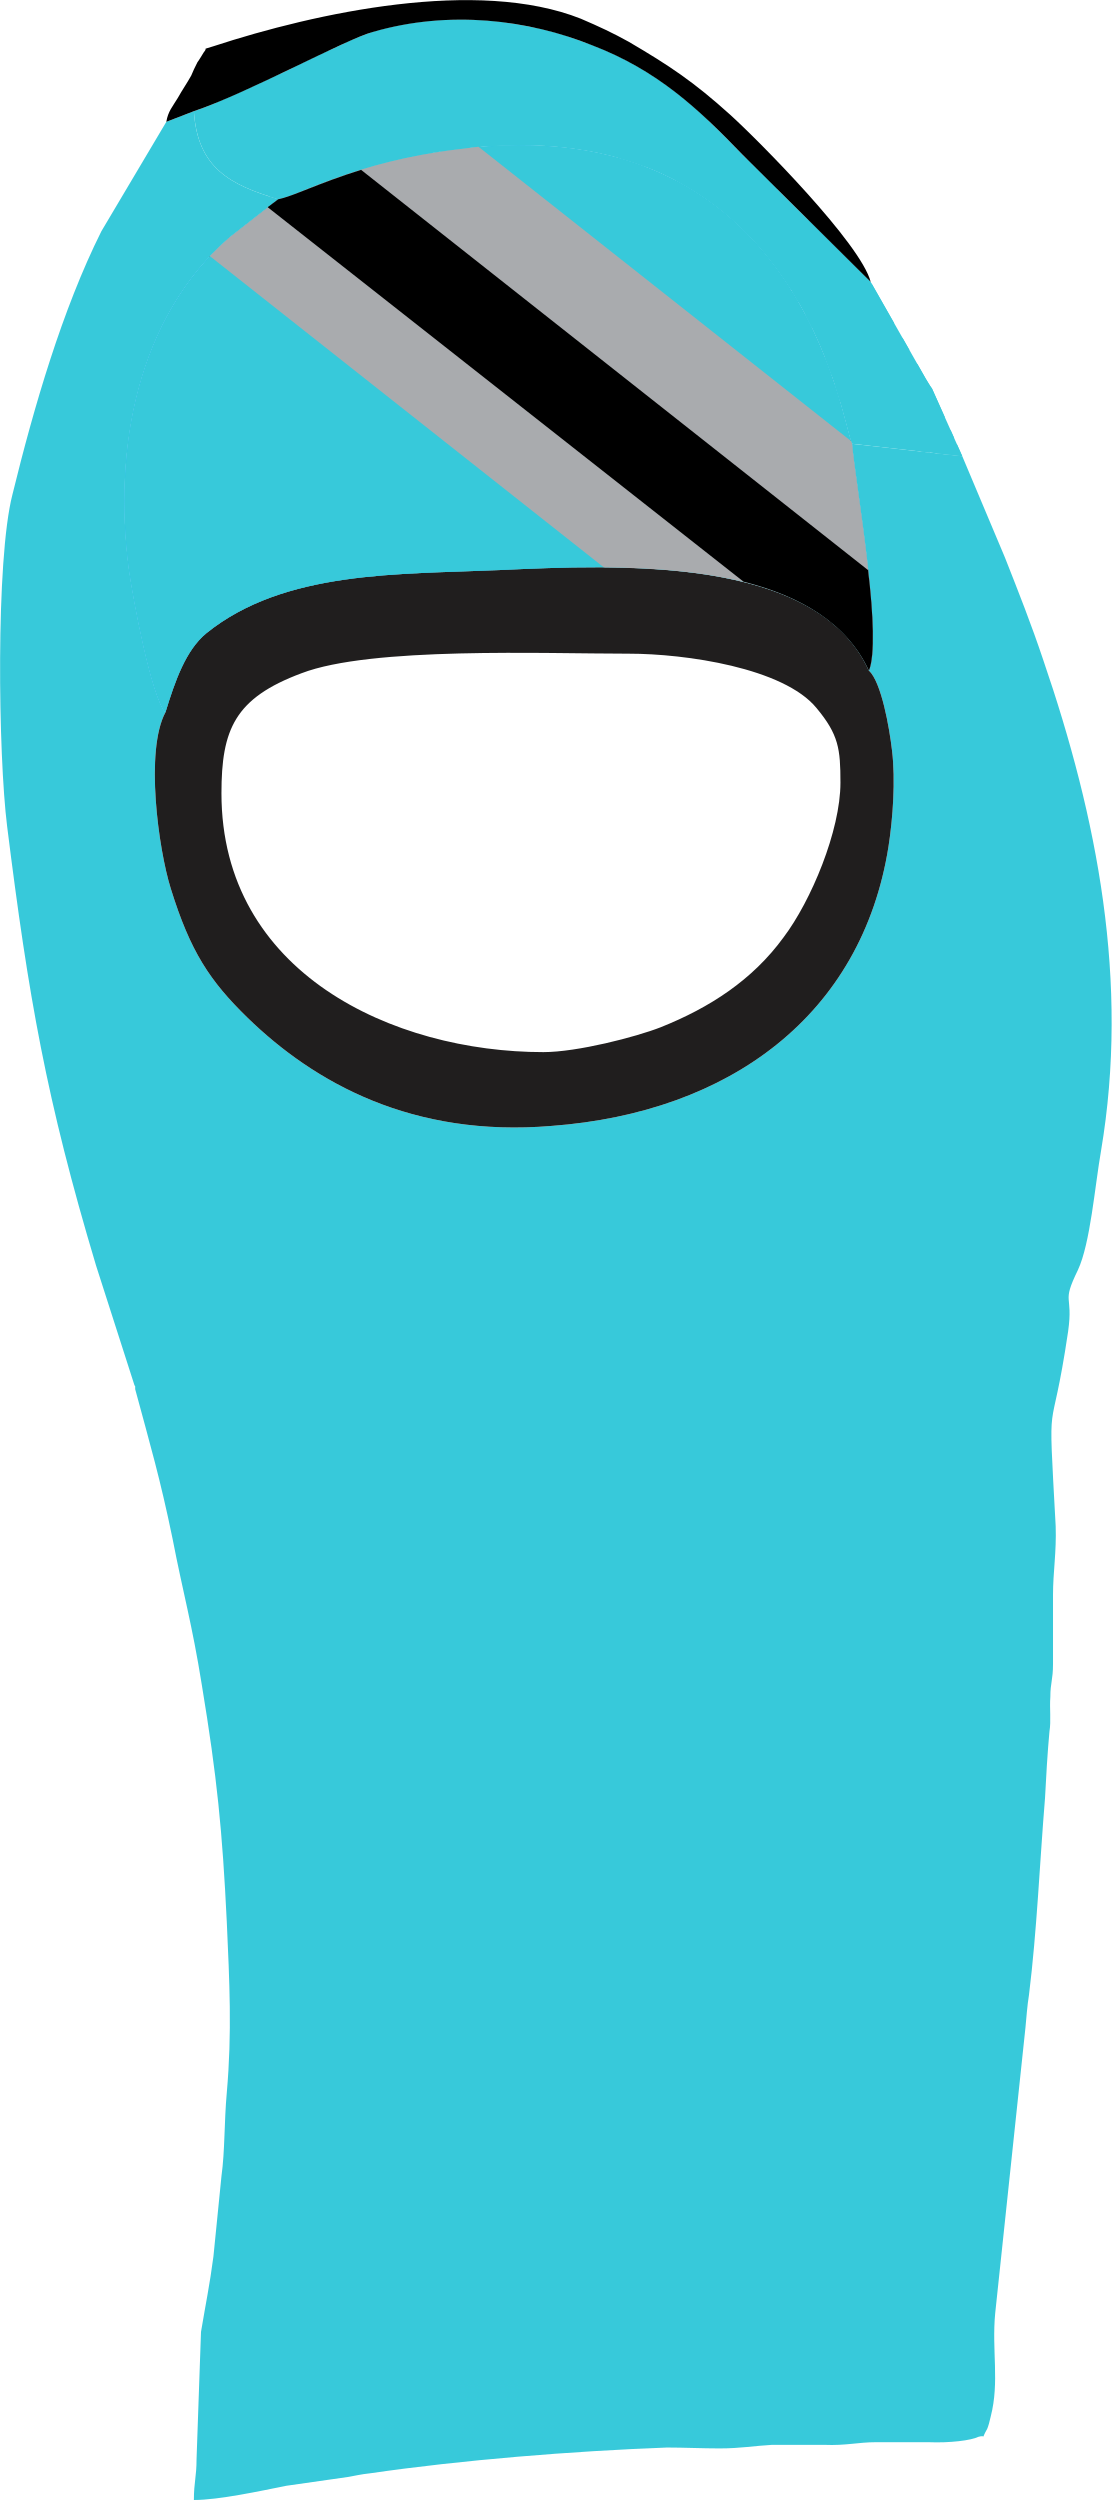
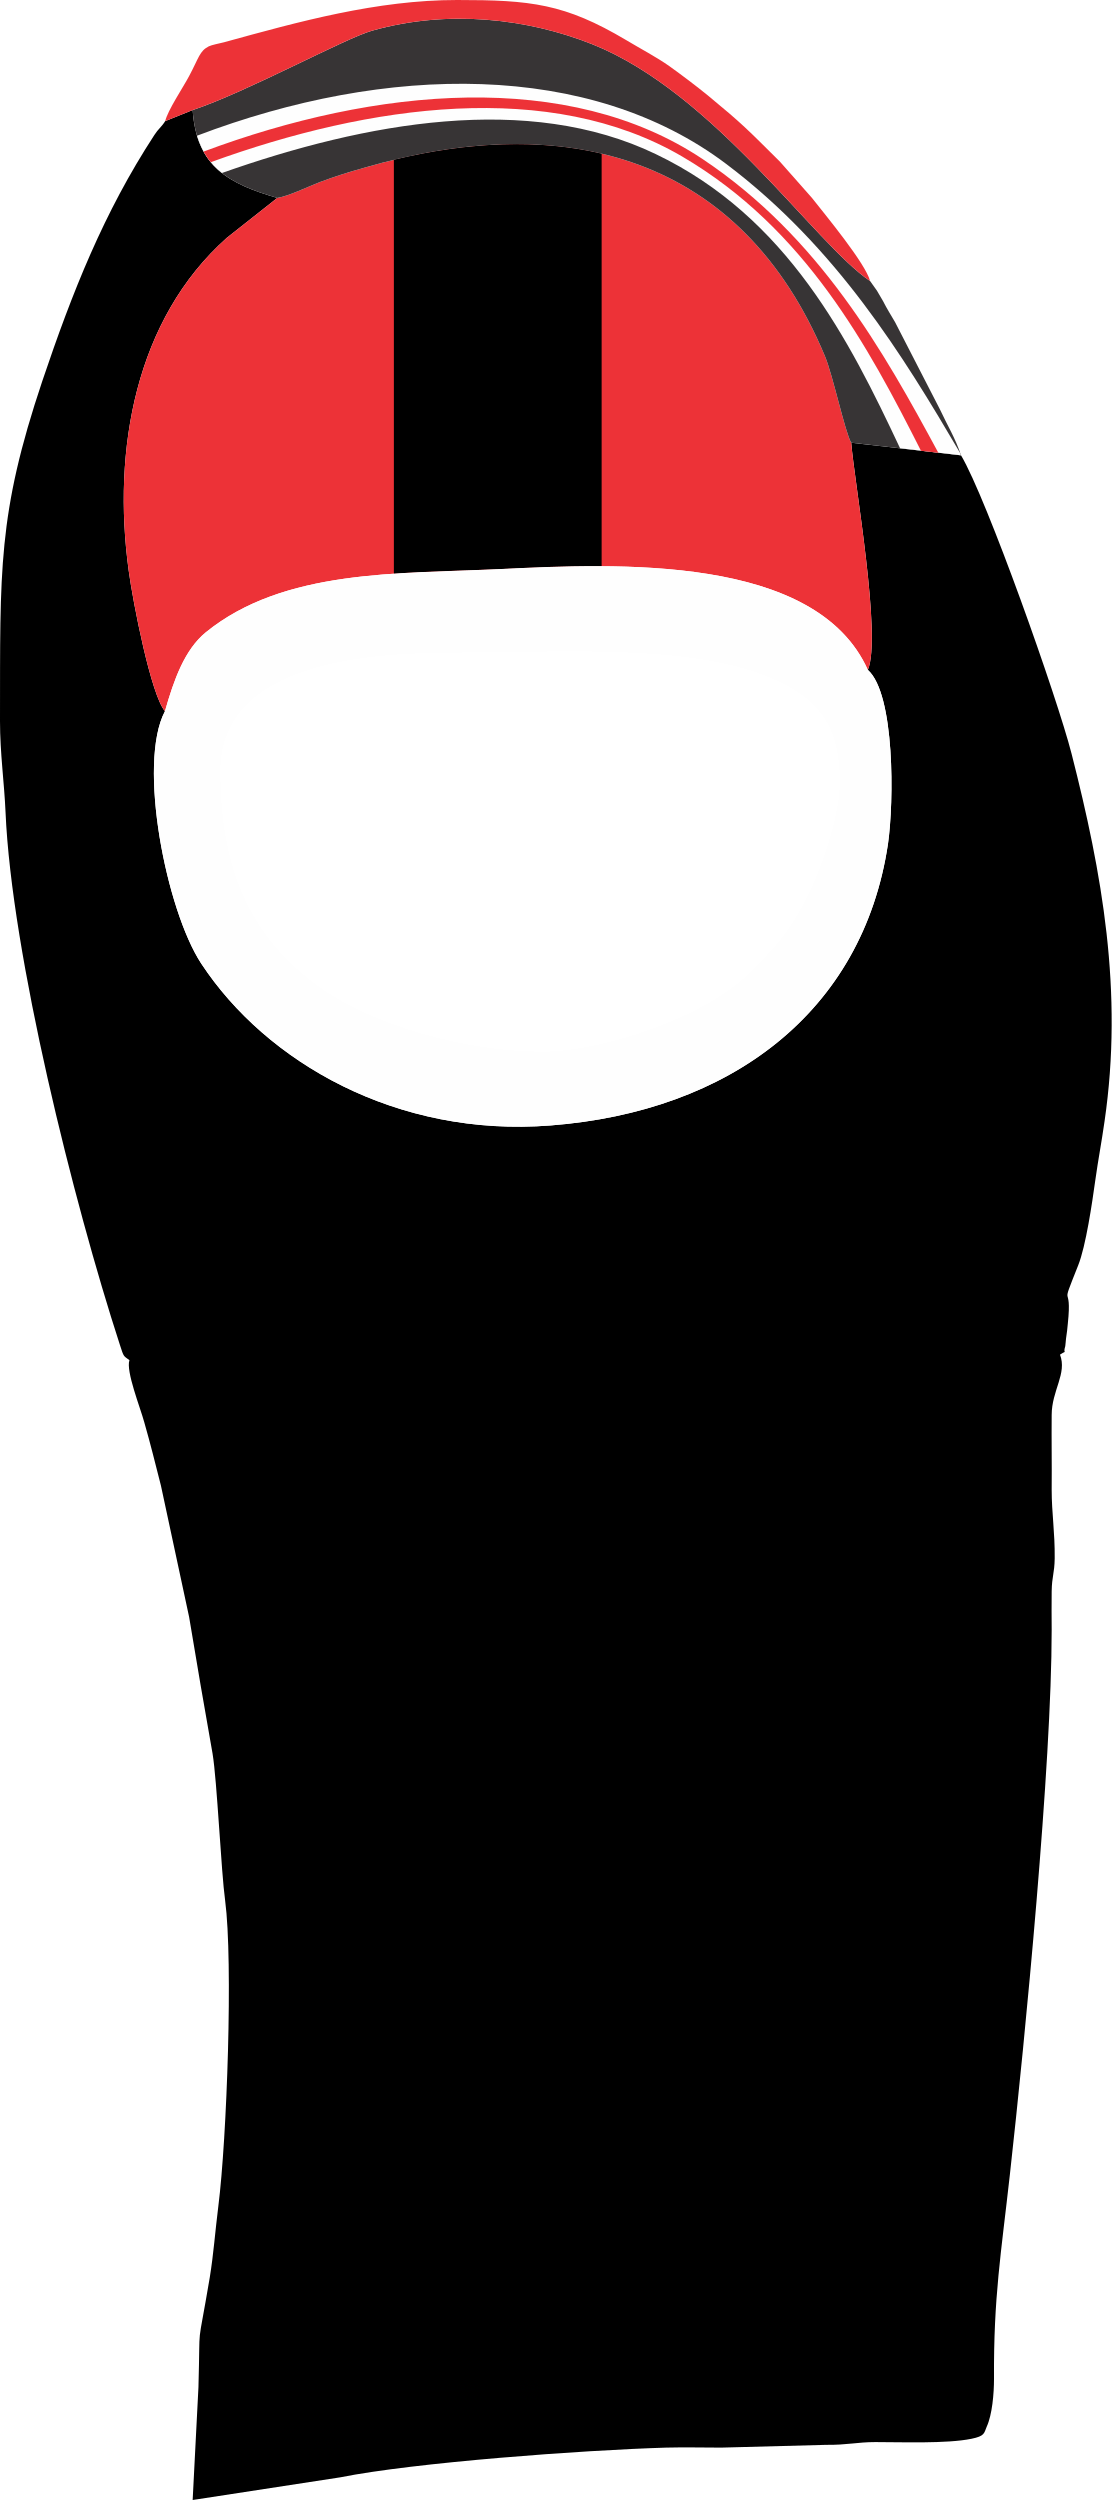
- <svg xmlns="http://www.w3.org/2000/svg" xml:space="preserve" width="100%" height="100%" version="1.1" shape-rendering="geometricPrecision" text-rendering="geometricPrecision" image-rendering="optimizeQuality" fill-rule="evenodd" clip-rule="evenodd" viewBox="0 0 1250 2811">
+ <svg xmlns="http://www.w3.org/2000/svg" xml:space="preserve" width="100%" height="100%" version="1.1" shape-rendering="geometricPrecision" text-rendering="geometricPrecision" image-rendering="optimizeQuality" fill-rule="evenodd" clip-rule="evenodd" viewBox="0 0 4414 9927">
  <defs>
-     <style data-fonts="true">@font-face { font-family: 'font_2'; src: url('http://127.0.0.1:8000/storage/fonts/37mrW2LoSAz4UV3Fw60rHUYMhqTS29wmTYG7KDOM') format('truetype'); }@font-face { font-family: 'font_3'; src: url('http://127.0.0.1:8000/storage/fonts/6HfvTaKlMgaTqxRG72ZhhoB880t6VVGunu5QHHp6') format('truetype'); }@font-face { font-family: 'font_4'; src: url('http://127.0.0.1:8000/storage/fonts/6q5lPJecyQvh4nloAo6VOQQMEu2p1HTOlzIzSerz') format('truetype'); }@font-face { font-family: 'font_5'; src: url('http://127.0.0.1:8000/storage/fonts/D3O6qgC2TlIuZwX3ThNRuFmGZCdHiNmTJui6cxLU') format('truetype'); }</style>
-     <clipPath id="id0">
-       <path d="M313 224l-55 43c-103,90 -131,237 -113,373 5,35 25,142 41,161 11,-36 23,-70 46,-89 88,-71 217,-66 329,-71 134,-6 357,-17 416,113 16,-36 -15,-210 -19,-255 -11,-18 -56,-381 -444,-331 -115,14 -175,51 -201,56z" id="svg-part-0" />
-     </clipPath>
-     <clipPath id="id1">
-       <path d="M218 125c4,64 41,83 95,99 26,-5 86,-42 201,-56 388,-50 433,313 444,331l124 14 -34 -76c-3,-4 -5,-8 -7,-11l-62 -109 -144 -143c-50,-52 -96,-95 -169,-123 -72,-29 -161,-40 -247,-15 -30,8 -141,69 -201,89z" id="svg-part-1" />
-     </clipPath>
+     <style data-fonts="true">@font-face { font-family: 'font_1'; src: url('http://127.0.0.1:8000/storage/fonts/5ZIyXfnllvfea2c03RF0XvhB4s9AbiJS5UuPNvgP') format('truetype'); }@font-face { font-family: 'font_2'; src: url('http://127.0.0.1:8000/storage/fonts/HiTBF8CNdPuu1yhMAdkdrafbOxzCEGWugdII81Rt') format('truetype'); }</style>
  </defs>
  <g id="Layer_x0020_1">
-     <path fill="#37C9DA" d="M187 137l-73 123c-44,88 -76,198 -100,296 -19,74 -16,293 -6,373 24,192 44,307 100,494l43 134c0,1 1,1 1,2 0,1 0,2 0,3 17,63 28,100 42,168 12,62 22,96 33,165 17,103 23,163 28,266 3,67 6,124 0,192 -3,33 -2,65 -6,94l-9 90c-4,31 -9,55 -14,85l-5 143c0,20 -3,26 -3,46 28,0 74,-10 104,-16l70 -10c6,-1 14,-3 24,-4 103,-15 227,-25 334,-29 19,0 40,1 59,1 24,0 40,-3 59,-4 19,0 39,0 59,0 24,1 38,-3 58,-3 20,0 40,0 59,0 24,1 48,-2 56,-6 10,-3 2,5 10,-9 1,-2 3,-9 4,-14 10,-39 1,-74 5,-116l34 -321c1,-10 2,-25 4,-37 9,-73 12,-148 18,-221 1,-21 3,-54 5,-75 2,-12 0,-26 1,-39 0,-16 3,-19 3,-37 0,-26 0,-52 0,-78 0,-25 4,-48 3,-77 -9,-166 -6,-84 14,-219 6,-43 -8,-30 11,-69 14,-30 19,-94 26,-134 32,-190 -4,-374 -65,-552 -13,-39 -28,-77 -43,-115l-48 -114 -124 -14c4,45 35,219 19,255 14,13 23,64 26,90 4,33 1,76 -4,108 -30,189 -178,299 -379,314 -156,13 -266,-48 -342,-122 -42,-41 -64,-74 -86,-145 -14,-45 -29,-155 -6,-198 -16,-19 -36,-126 -41,-161 -18,-136 10,-283 113,-373l55 -43c-54,-16 -91,-35 -95,-99l-31 12z" id="svg-part-2" />
-     <path fill="#00AFEF" d="M313 224l-55 43c-103,90 -131,237 -113,373 5,35 25,142 41,161 11,-36 23,-70 46,-89 88,-71 217,-66 329,-71 134,-6 357,-17 416,113 16,-36 -15,-210 -19,-255 -11,-18 -56,-381 -444,-331 -115,14 -175,51 -201,56z" id="svg-part-3" />
-     <g clip-path="url(#id0)">
-       <g id="_2884961478608">
-         <g>
-           <rect fill="#A9ABAE" stroke="#373435" stroke-width="1.967" transform="matrix(0.909623 -0 1.15358 0.909156 -81.1206 38.4991)" width="503" height="975" id="svg-part-4" />
-           <rect fill="black" stroke="#373435" stroke-width="1.967" transform="matrix(0.909623 -0 1.15358 0.909156 54.8378 38.4991)" width="173" height="975" id="svg-part-5" />
-         </g>
-         <g>
-           <rect fill="#A9ABAE" stroke="#373435" stroke-width="1.967" transform="matrix(-0.909623 -0 -1.15358 0.909156 3085.43 38.4991)" width="503" height="975" id="svg-part-6" />
-           <rect fill="black" stroke="#373435" stroke-width="1.967" transform="matrix(-0.909623 -0 -1.15358 0.909156 2949.47 38.4991)" width="173" height="975" id="svg-part-7" />
-         </g>
-       </g>
+     <g id="_2884721229808">
+       <path fill="black" d="M1101 786l-200 158c-363,323 -456,842 -390,1322 17,126 89,495 144,558 -110,208 5,790 144,1002 258,392 777,691 1387,643 712,-55 1240,-449 1340,-1118 24,-167 28,-595 -80,-691 56,-129 -53,-744 -66,-902l436 50c102,171 382,962 439,1185 121,474 206,944 131,1459 -12,85 -25,150 -37,236 -12,86 -37,260 -68,337 -77,194 -22,52 -41,232 -2,27 -3,26 -7,58 0,4 -3,28 -3,30 -12,39 14,11 -21,34 29,75 -33,142 -33,240 -1,98 1,197 0,296 0,95 13,167 12,273 -1,61 -11,70 -12,131 -1,50 0,102 0,153 0,535 -105,1615 -166,2163 -35,314 -65,487 -63,811 0,58 -7,142 -29,190 -11,26 -7,37 -61,48 -98,20 -279,13 -381,13 -72,0 -113,12 -196,11l-416 11c-71,0 -147,-2 -219,0 -334,10 -999,59 -1294,118l-586 90 23 -448c8,-286 -8,-121 45,-436 15,-92 21,-179 34,-283 34,-268 59,-970 27,-1213 -16,-116 -32,-476 -50,-584 -33,-185 -62,-356 -93,-542l-112 -522c-23,-90 -41,-164 -66,-251 -16,-59 -74,-204 -59,-247 -24,-18 -22,-11 -38,-61 -185,-569 -430,-1553 -454,-2115 -5,-116 -22,-235 -22,-361 1,-602 -10,-820 168,-1351 119,-353 244,-669 445,-977 16,-25 27,-30 43,-55l109 -44c15,226 145,293 336,349z" id="svg-part-0" />
+       <path fill="#ED3237" d="M3380 1758c13,158 122,773 66,902 -206,-459 -995,-423 -1467,-400 -395,19 -852,-1 -1162,251 -84,69 -126,187 -162,313 -55,-63 -127,-432 -144,-558 -66,-480 27,-999 390,-1322l200 -158c47,-8 120,-44 169,-63 59,-22 112,-39 173,-56 805,-236 1502,-46 1833,748 31,74 80,303 104,343z" id="svg-part-1" />
+       <path fill="black" d="M2389 610l0 1638c-147,-1 -289,6 -410,12 -134,6 -275,8 -415,18l0 -1644c297,-71 576,-83 825,-24z" id="svg-part-2" />
+       <path fill="#FEFEFE" d="M3335 3105c0,-215 -77,-335 -291,-420 -326,-130 -836,-94 -1218,-94 -344,0 -951,30 -951,470 0,386 115,647 371,842 224,171 610,273 908,273 238,0 645,-137 817,-308 115,-114 162,-164 240,-318 48,-97 124,-308 124,-445zm111 -445c108,96 104,524 80,691 -100,669 -628,1063 -1340,1118 -610,48 -1129,-251 -1387,-643 -139,-212 -254,-794 -144,-1002 36,-126 78,-244 162,-313 310,-252 767,-232 1162,-251 472,-23 1261,-59 1467,400z" id="svg-part-3" />
+       <path fill="#373435" d="M3455 1116l27 38c12,20 12,20 24,41 18,35 30,53 48,84l178 346c31,67 60,111 84,183l-436 -50c-24,-40 -73,-269 -104,-343 -331,-794 -1028,-984 -1833,-748 -61,17 -114,34 -173,56 -49,19 -122,55 -169,63 -191,-56 -321,-123 -336,-349 214,-71 605,-285 712,-315 303,-86 618,-48 873,53 487,193 886,794 1105,941z" id="svg-part-4" />
+       <path fill="#FEFEFE" d="M881 687c572,-202 1216,-319 1723,-75 523,250 769,740 970,1168l242 28c-2,-3 -3,-7 -4,-10 -226,-385 -489,-815 -927,-1146 -542,-410 -1349,-400 -2103,-113 20,65 53,112 99,148z" id="svg-part-5" />
+       <path fill="#ED3237" d="M837 644c633,-230 1347,-329 1871,-23 490,287 740,756 949,1169l69 8c-217,-402 -471,-856 -937,-1167 -533,-355 -1296,-285 -1981,-29 9,15 18,29 29,42z" id="svg-part-6" />
+       <path fill="#ED3237" d="M3455 1116c-219,-147 -618,-748 -1105,-941 -255,-101 -570,-139 -873,-53 -107,30 -498,244 -712,315l-109 44c10,-43 70,-132 95,-179 39,-73 41,-99 78,-118 13,-6 40,-11 60,-16 298,-82 607,-168 926,-168 292,0 427,14 671,159 60,36 118,66 171,103 50,36 106,78 155,118 137,113 155,133 285,262l128 145c51,65 212,259 230,329z" id="svg-part-7" />
    </g>
-     <path fill="none" d="M313 224l-55 43c-103,90 -131,237 -113,373 5,35 25,142 41,161 11,-36 23,-70 46,-89 88,-71 217,-66 329,-71 134,-6 357,-17 416,113 16,-36 -15,-210 -19,-255 -11,-18 -56,-381 -444,-331 -115,14 -175,51 -201,56z" id="svg-part-8" />
-     <path fill="#201E1E" d="M611 1183c-169,0 -362,-89 -362,-291 0,-72 15,-107 90,-135 78,-30 273,-22 368,-22 64,0 174,16 211,61 25,30 27,46 27,84 0,54 -33,133 -64,174 -35,48 -83,79 -138,101 -28,11 -94,28 -132,28zm-425 -382c-23,43 -8,153 6,198 22,71 44,104 86,145 76,74 186,135 342,122 201,-15 349,-125 379,-314 5,-32 8,-75 4,-108 -3,-26 -12,-77 -26,-90 -59,-130 -282,-119 -416,-113 -112,5 -241,0 -329,71 -23,19 -35,53 -46,89z" id="svg-part-9" />
-     <path fill="#37C9DA" d="M218 125c4,64 41,83 95,99 26,-5 86,-42 201,-56 388,-50 433,313 444,331l124 14 -34 -76c-3,-4 -5,-8 -7,-11l-62 -109 -144 -143c-50,-52 -96,-95 -169,-123 -72,-29 -161,-40 -247,-15 -30,8 -141,69 -201,89z" id="svg-part-10" />
-     <g clip-path="url(#id1)">
-       <g id="_2884961479408">
-         <path id="1" fill="#37C9DA" d="M190 39l0 -28 218 57c-4,-5 -10,-12 -15,-14 -4,-5 -10,-10 -14,-16l270 99c-2,-7 -16,-24 -21,-34l73 25c24,9 49,17 71,26l107 39c9,3 22,25 23,30l-209 -75 31 38c3,4 7,7 11,11 6,10 12,17 21,26 31,36 34,34 73,62 10,5 17,11 26,18l27 18c-9,-1 -21,-9 -29,-12 -43,-21 -86,-41 -118,-82l-19 -23c-2,-4 -5,-8 -9,-11 -13,-14 -14,-25 -31,-30l-90 -28c-17,-5 -106,-32 -119,-35 4,7 40,47 49,56 13,16 34,34 55,47 14,10 123,68 131,69 -3,-1 -35,-23 -43,-28 -22,-11 -72,-37 -86,-57 -8,-7 -31,-31 -35,-38 13,3 152,41 156,44 0,0 6,7 7,9l39 46c6,9 8,11 16,18 17,16 67,34 90,44 9,3 16,6 24,10 7,1 17,7 23,8 -6,-5 -14,-11 -20,-16 -18,-16 -41,-36 -59,-48 -11,-7 -32,-23 -38,-34 -10,-16 -18,-30 -26,-45 4,1 68,26 79,31 27,11 54,21 80,32 10,4 11,3 19,10l39 46c11,15 49,51 54,63l-212 -47 20 24c-15,-1 -72,-18 -92,-24 -31,-7 -106,-27 -136,-35 -14,-6 -27,-12 -42,-16 -72,-25 -139,-52 -211,-77 -13,-6 -28,-12 -42,-16 -6,-3 -13,-5 -21,-8 -8,-3 -13,-3 -18,-10l-44 -78c-4,-5 -22,-29 -24,-35 20,4 117,40 145,48 19,7 91,28 105,38 11,9 15,16 23,25 15,19 30,36 47,53 20,18 29,31 58,39 25,7 51,13 76,20l74 20c-11,-13 -51,-22 -70,-29 -62,-18 -87,-18 -135,-60 -19,-16 -31,-34 -46,-55 -16,-23 -24,-37 -57,-44 -14,-3 -26,-6 -38,-10 -14,-3 -26,-7 -39,-10 -41,-11 -115,-34 -152,-41zm881 483c2,2 -2,1 3,2l-3 0c-17,-2 -36,-15 -45,-25 -8,-6 -38,-30 -39,-34 17,3 35,9 52,13l41 8c5,2 6,5 7,10l-75 -18c17,17 32,34 59,44zm-454 -863l56 0c2,4 7,5 11,8 5,3 21,35 23,40 -7,-2 -17,-9 -23,-12l-45 -24c-5,-2 -17,-8 -22,-12zm-183 63c0,3 1,3 -1,3l-134 -66 46 0c3,5 88,63 89,63zm691 807l0 8c-8,0 -15,-1 -23,-1 -10,-2 -11,-5 -17,-6 -1,-4 1,-1 -3,-4 0,0 -3,-2 -3,-2 -4,-2 -3,-2 -6,-4 -10,-5 -36,-17 -40,-32 17,5 35,10 52,14 25,7 22,18 40,27zm-449 -693l-2 0 -110 -76c-29,-22 -72,-67 -89,-101l26 0c28,53 130,132 175,177zm-160 436c-2,0 1,0 -3,0 -14,1 -113,-27 -152,-30 -34,-1 -72,7 -104,13 -10,2 -10,4 -17,-3 -8,-4 -24,-15 -28,-21 15,3 23,9 41,4 43,-11 68,-26 123,-18 41,6 115,49 140,55zm493 178c0,3 0,1 -2,1 -77,-28 -64,-20 -121,-72 -10,-10 -18,-8 -36,-11 -18,-3 -115,-23 -119,-21l32 28c13,10 21,17 37,24 10,6 77,31 87,32 -11,-8 -42,-17 -57,-25 -10,-4 -19,-8 -27,-14 -6,-6 -16,-14 -23,-20 4,-1 56,7 66,9 10,2 21,4 32,5 9,2 8,2 13,7 16,14 38,38 57,44 9,3 54,17 61,16 3,2 -2,1 8,4 4,0 5,1 10,3 -4,-7 -10,-10 -16,-13 -2,0 -42,-24 -49,-27 -9,-6 -14,-8 -22,-17 -4,-5 -13,-17 -16,-22l110 29c14,3 15,6 22,14 12,9 54,44 57,50 -24,0 -87,-10 -122,-14l-10 -2c-35,-4 -74,-21 -90,-22 -10,-2 -20,-5 -31,-6 -57,-11 -81,-14 -118,-54 -18,-21 -10,-12 -30,-28l-43 -34 184 44c-3,-8 -9,-11 -13,-18 10,0 129,28 150,34 13,2 29,2 38,21l-144 -33c4,6 52,48 57,51 8,6 61,34 68,37zm-319 -368c-1,1 0,1 -2,0 0,0 -3,-2 -3,-2 -10,-1 -114,-67 -125,-77 -18,-14 -38,-34 -52,-52 -15,-20 -30,-41 -44,-61 -8,-11 -15,-20 -23,-30 -5,-8 -5,-7 -15,-11l-164 -65c-22,-8 -48,-20 -72,-28l0 -37 201 92 -28 -49c8,1 16,7 24,10l166 74c31,14 62,28 94,43 15,7 32,14 47,21 11,5 11,8 17,18 3,7 11,18 13,24l-277 -123c2,5 92,129 108,141 14,14 124,105 135,112zm-500 -382l0 -41 74 0 154 70c11,4 43,21 52,23 -3,-4 -8,-7 -11,-10 -3,-3 -9,-7 -12,-10 -2,-3 0,0 -3,-3 -6,-5 -4,-5 -9,-8 -2,0 -35,-27 -39,-31 -7,-6 -13,-12 -20,-16 -5,-4 -16,-11 -20,-15l103 0 39 60c29,36 73,58 114,82 10,6 20,13 30,18 6,3 26,17 31,19 1,1 0,0 1,3 1,0 2,1 4,1 2,1 3,1 6,3l5 3c-3,-7 -25,-27 -31,-36l-55 -56c-32,-32 -61,-48 -80,-97l50 0c2,3 126,76 149,89 11,7 11,7 19,16l101 144c4,5 14,16 15,21l-281 -115c6,11 24,31 27,39l-288 -129c6,8 41,39 47,48l-172 -72zm495 383c1,3 0,2 3,3 0,0 3,1 3,3 4,1 7,1 9,3l5 1c-1,-3 0,0 -3,-3l-47 -45c-17,-15 -32,-31 -50,-46 -46,-36 -45,-37 -67,-81 -6,-11 -13,-21 -17,-32 7,1 193,93 209,100 10,5 17,8 23,15l123 158c-8,0 -125,-38 -141,-43 -10,-3 -136,-44 -143,-44 9,13 20,24 28,36l-289 -101c10,13 43,38 47,45l-188 -61 0 -125c15,14 43,51 55,61 25,19 44,24 76,36 51,19 107,36 155,55 5,2 7,3 10,2 -22,-20 -48,-27 -77,-38 -47,-17 -122,-44 -160,-72 -12,-9 -21,-19 -30,-28 -5,-5 -10,-10 -14,-16 -8,-6 -10,-11 -15,-16l0 -55c12,13 27,40 53,64 53,49 112,77 172,114 10,7 25,18 36,23 -10,-13 -99,-69 -114,-81 -41,-31 -45,-32 -74,-72 -5,-5 -21,-22 -22,-28 8,2 52,19 64,23l129 46c9,3 10,2 15,7 18,27 48,71 67,93 28,36 68,48 110,70l59 29z" />
-       </g>
-     </g>
-     <path fill="none" d="M218 125c4,64 41,83 95,99 26,-5 86,-42 201,-56 388,-50 433,313 444,331l124 14 -34 -76c-3,-4 -5,-8 -7,-11l-62 -109 -144 -143c-50,-52 -96,-95 -169,-123 -72,-29 -161,-40 -247,-15 -30,8 -141,69 -201,89z" id="svg-part-12" />
-     <path fill="black" d="M187 137l31 -12c60,-20 171,-81 201,-89 86,-25 175,-14 247,15 73,28 119,71 169,123l144 143c-11,-43 -126,-159 -158,-188 -41,-37 -68,-55 -114,-82 -18,-10 -33,-17 -54,-26 -116,-46 -297,-7 -413,31 -15,5 -5,0 -11,7 0,0 -6,10 -7,11 -3,6 -5,10 -7,15 -5,9 -10,16 -15,25 -6,10 -11,15 -13,27z" id="svg-part-13" />
-     <path fill="#37C9DA" d="M313 224l-55 43c-103,90 -131,237 -113,373 5,35 25,142 41,161 11,-36 23,-70 46,-89 88,-71 217,-66 329,-71 134,-6 357,-17 416,113 16,-36 -15,-210 -19,-255 -11,-18 -56,-381 -444,-331 -115,14 -175,51 -201,56z" id="svg-part-14" />
-     <path fill="#A9ABAE" d="M538 165l419 331c0,1 1,2 1,3 4,45 35,219 19,255 -43,-96 -177,-115 -298,-116l-443 -350c7,-7 14,-14 22,-21l55 -43c26,-5 86,-42 201,-56 8,-1 16,-2 24,-3z" id="svg-part-15" />
-     <path fill="black" d="M406 191l570 450c6,49 8,96 1,113 -25,-54 -78,-84 -141,-100l-535 -421 12 -9c16,-3 45,-18 93,-33z" id="svg-part-16" />
  </g>
</svg>
